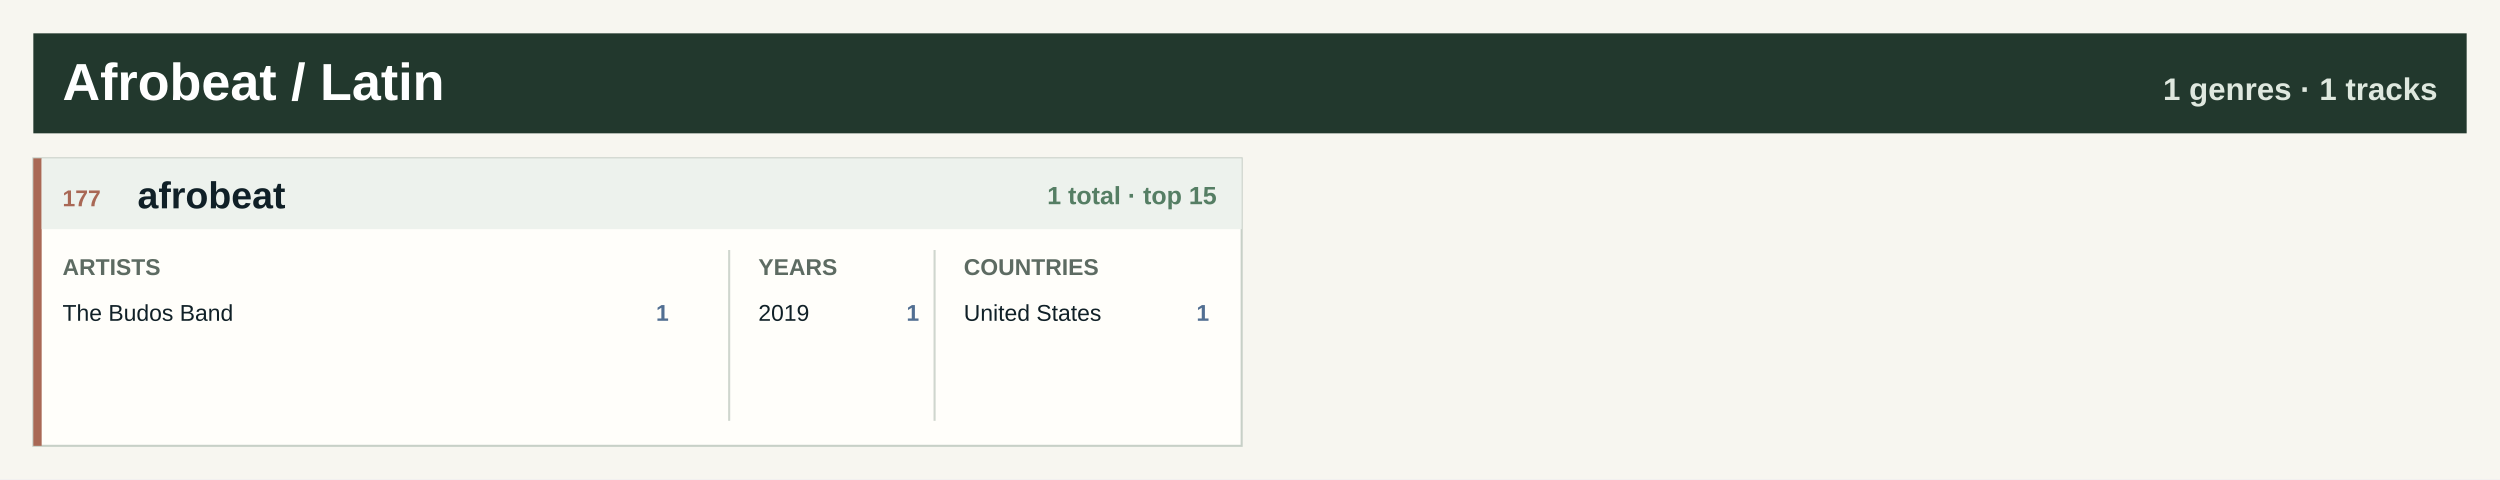
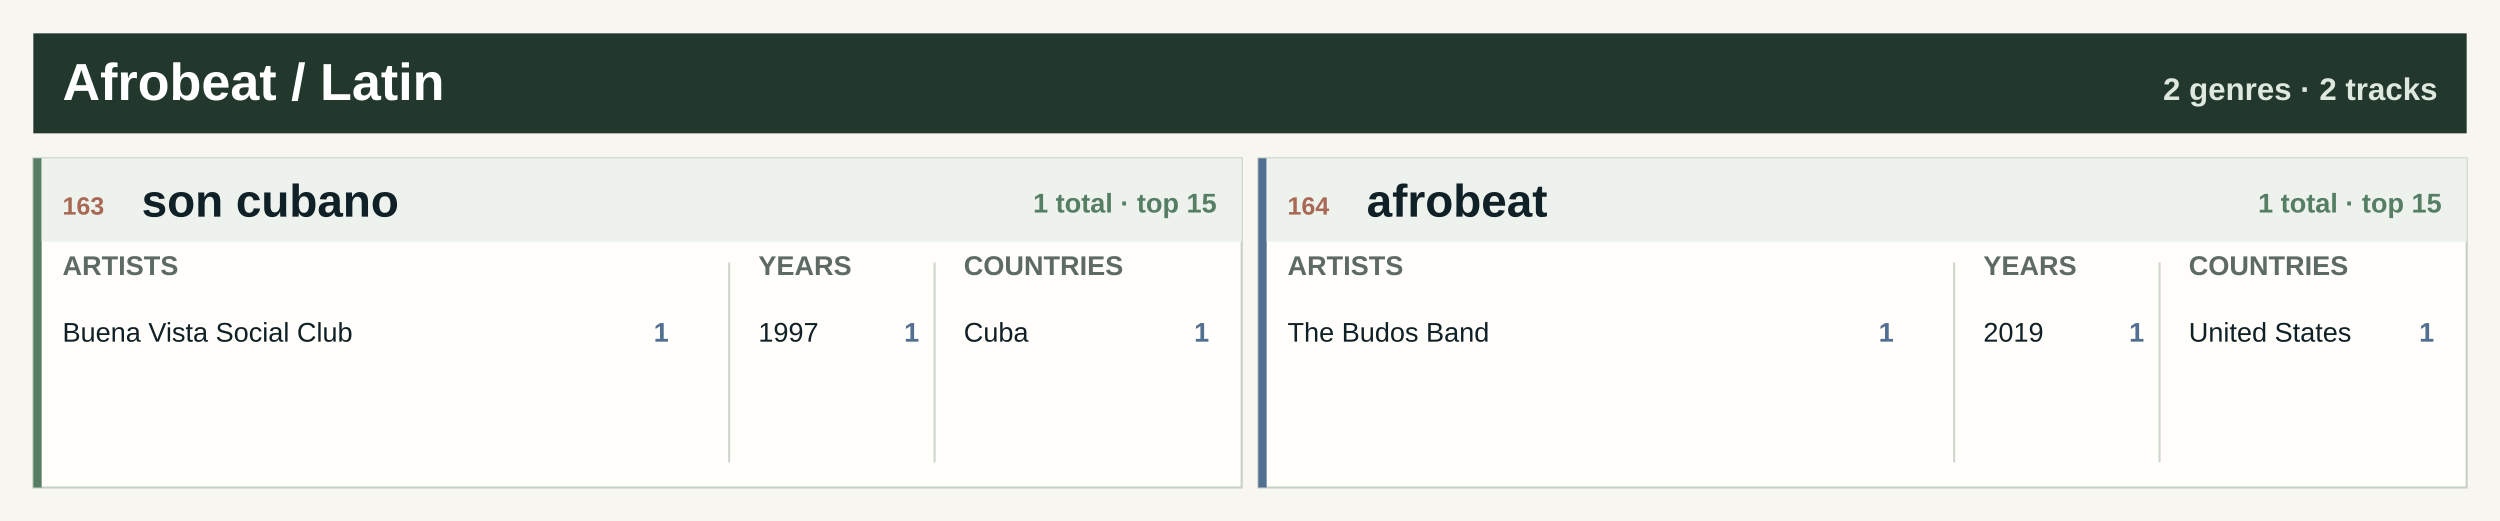
- <svg xmlns="http://www.w3.org/2000/svg" width="1200" height="230" viewBox="0 0 1200 230" role="img" aria-label="Afrobeat / Latin genre atlas">
-   <rect width="1200" height="230" fill="#f7f6f0" />
+ <svg xmlns="http://www.w3.org/2000/svg" width="1200" height="250" viewBox="0 0 1200 250" role="img" aria-label="Afrobeat / Latin genre atlas">
+   <rect width="1200" height="250" fill="#f7f6f0" />
  <rect x="16" y="16" width="1168" height="48" fill="#22382d" />
  <text x="30.0" y="48.0" font-family="Segoe UI, Arial, sans-serif" font-size="25" font-weight="800" fill="#ffffff" text-anchor="start">Afrobeat / Latin</text>
-   <text x="1170.0" y="48.0" font-family="Segoe UI, Arial, sans-serif" font-size="15" font-weight="800" fill="#dfe8df" text-anchor="end">1 genres · 1 tracks</text>
-   <rect x="16.0" y="76.0" width="580.0" height="138" fill="#fffefa" stroke="#c7d0c7" />
-   <rect x="16.0" y="76.0" width="4" height="138" fill="#a96855" />
-   <rect x="20.0" y="76.0" width="576.0" height="34" fill="#edf2ed" />
-   <text x="30.0" y="99.0" font-family="Segoe UI, Arial, sans-serif" font-size="11" font-weight="800" fill="#a96855" text-anchor="start">177</text>
-   <text x="66.0" y="100.0" font-family="Segoe UI, Arial, sans-serif" font-size="18" font-weight="800" fill="#102027" text-anchor="start">afrobeat</text>
-   <text x="584.0" y="98.0" font-family="Segoe UI, Arial, sans-serif" font-size="12" font-weight="800" fill="#557e64" text-anchor="end">1 total · top 15</text>
-   <text x="30.0" y="132.0" font-family="Segoe UI, Arial, sans-serif" font-size="11" font-weight="800" fill="#5d6b62" text-anchor="start">ARTISTS</text>
-   <text x="364.0" y="132.0" font-family="Segoe UI, Arial, sans-serif" font-size="11" font-weight="800" fill="#5d6b62" text-anchor="start">YEARS</text>
-   <text x="462.6" y="132.0" font-family="Segoe UI, Arial, sans-serif" font-size="11" font-weight="800" fill="#5d6b62" text-anchor="start">COUNTRIES</text>
-   <line x1="350.0" y1="120.0" x2="350.0" y2="202.0" stroke="#cfd6ce" />
-   <line x1="448.6" y1="120.0" x2="448.6" y2="202.0" stroke="#cfd6ce" />
-   <text x="30.0" y="154.0" font-family="Segoe UI, Arial, sans-serif" font-size="11" font-weight="400" fill="#102027" text-anchor="start">The Budos Band</text>
-   <text x="321.0" y="154.0" font-family="Segoe UI, Arial, sans-serif" font-size="11" font-weight="800" fill="#526f92" text-anchor="end">1</text>
-   <text x="364.0" y="154.0" font-family="Segoe UI, Arial, sans-serif" font-size="11" font-weight="400" fill="#102027" text-anchor="start">2019</text>
-   <text x="441.2" y="154.0" font-family="Segoe UI, Arial, sans-serif" font-size="11" font-weight="800" fill="#526f92" text-anchor="end">1</text>
-   <text x="462.6" y="154.0" font-family="Segoe UI, Arial, sans-serif" font-size="11" font-weight="400" fill="#102027" text-anchor="start">United States</text>
-   <text x="580.4" y="154.0" font-family="Segoe UI, Arial, sans-serif" font-size="11" font-weight="800" fill="#526f92" text-anchor="end">1</text>
+   <text x="1170.0" y="48.0" font-family="Segoe UI, Arial, sans-serif" font-size="15" font-weight="800" fill="#dfe8df" text-anchor="end">2 genres · 2 tracks</text>
+   <rect x="16.0" y="76.0" width="580.0" height="158" fill="#fffefa" stroke="#c7d0c7" />
+   <rect x="16.0" y="76.0" width="4" height="158" fill="#557e64" />
+   <rect x="20.0" y="76.0" width="576.0" height="40" fill="#edf2ed" />
+   <text x="30.0" y="103.0" font-family="Segoe UI, Arial, sans-serif" font-size="12" font-weight="800" fill="#a96855" text-anchor="start">163</text>
+   <text x="68.0" y="104.0" font-family="Segoe UI, Arial, sans-serif" font-size="22" font-weight="800" fill="#102027" text-anchor="start">son cubano</text>
+   <text x="584.0" y="102.0" font-family="Segoe UI, Arial, sans-serif" font-size="13" font-weight="800" fill="#557e64" text-anchor="end">1 total · top 15</text>
+   <text x="30.0" y="132.0" font-family="Segoe UI, Arial, sans-serif" font-size="13" font-weight="800" fill="#5d6b62" text-anchor="start">ARTISTS</text>
+   <text x="364.0" y="132.0" font-family="Segoe UI, Arial, sans-serif" font-size="13" font-weight="800" fill="#5d6b62" text-anchor="start">YEARS</text>
+   <text x="462.6" y="132.0" font-family="Segoe UI, Arial, sans-serif" font-size="13" font-weight="800" fill="#5d6b62" text-anchor="start">COUNTRIES</text>
+   <line x1="350.0" y1="126" x2="350.0" y2="222" stroke="#cfd6ce" />
+   <line x1="448.6" y1="126" x2="448.6" y2="222" stroke="#cfd6ce" />
+   <text x="30.0" y="164.0" font-family="Segoe UI, Arial, sans-serif" font-size="13" font-weight="400" fill="#102027" text-anchor="start">Buena Vista Social Club</text>
+   <text x="321.0" y="164.0" font-family="Segoe UI, Arial, sans-serif" font-size="13" font-weight="800" fill="#526f92" text-anchor="end">1</text>
+   <text x="364.0" y="164.0" font-family="Segoe UI, Arial, sans-serif" font-size="13" font-weight="400" fill="#102027" text-anchor="start">1997</text>
+   <text x="441.2" y="164.0" font-family="Segoe UI, Arial, sans-serif" font-size="13" font-weight="800" fill="#526f92" text-anchor="end">1</text>
+   <text x="462.6" y="164.0" font-family="Segoe UI, Arial, sans-serif" font-size="13" font-weight="400" fill="#102027" text-anchor="start">Cuba</text>
+   <text x="580.4" y="164.0" font-family="Segoe UI, Arial, sans-serif" font-size="13" font-weight="800" fill="#526f92" text-anchor="end">1</text>
+   <rect x="604.0" y="76.0" width="580.0" height="158" fill="#fffefa" stroke="#c7d0c7" />
+   <rect x="604.0" y="76.0" width="4" height="158" fill="#526f92" />
+   <rect x="608.0" y="76.0" width="576.0" height="40" fill="#edf2ed" />
+   <text x="618.0" y="103.0" font-family="Segoe UI, Arial, sans-serif" font-size="12" font-weight="800" fill="#a96855" text-anchor="start">164</text>
+   <text x="656.0" y="104.0" font-family="Segoe UI, Arial, sans-serif" font-size="22" font-weight="800" fill="#102027" text-anchor="start">afrobeat</text>
+   <text x="1172.0" y="102.0" font-family="Segoe UI, Arial, sans-serif" font-size="13" font-weight="800" fill="#557e64" text-anchor="end">1 total · top 15</text>
+   <text x="618.0" y="132.0" font-family="Segoe UI, Arial, sans-serif" font-size="13" font-weight="800" fill="#5d6b62" text-anchor="start">ARTISTS</text>
+   <text x="952.0" y="132.0" font-family="Segoe UI, Arial, sans-serif" font-size="13" font-weight="800" fill="#5d6b62" text-anchor="start">YEARS</text>
+   <text x="1050.6" y="132.0" font-family="Segoe UI, Arial, sans-serif" font-size="13" font-weight="800" fill="#5d6b62" text-anchor="start">COUNTRIES</text>
+   <line x1="938.0" y1="126" x2="938.0" y2="222" stroke="#cfd6ce" />
+   <line x1="1036.6" y1="126" x2="1036.6" y2="222" stroke="#cfd6ce" />
+   <text x="618.0" y="164.0" font-family="Segoe UI, Arial, sans-serif" font-size="13" font-weight="400" fill="#102027" text-anchor="start">The Budos Band</text>
+   <text x="909.0" y="164.0" font-family="Segoe UI, Arial, sans-serif" font-size="13" font-weight="800" fill="#526f92" text-anchor="end">1</text>
+   <text x="952.0" y="164.0" font-family="Segoe UI, Arial, sans-serif" font-size="13" font-weight="400" fill="#102027" text-anchor="start">2019</text>
+   <text x="1029.2" y="164.0" font-family="Segoe UI, Arial, sans-serif" font-size="13" font-weight="800" fill="#526f92" text-anchor="end">1</text>
+   <text x="1050.6" y="164.0" font-family="Segoe UI, Arial, sans-serif" font-size="13" font-weight="400" fill="#102027" text-anchor="start">United States</text>
+   <text x="1168.4" y="164.0" font-family="Segoe UI, Arial, sans-serif" font-size="13" font-weight="800" fill="#526f92" text-anchor="end">1</text>
</svg>
